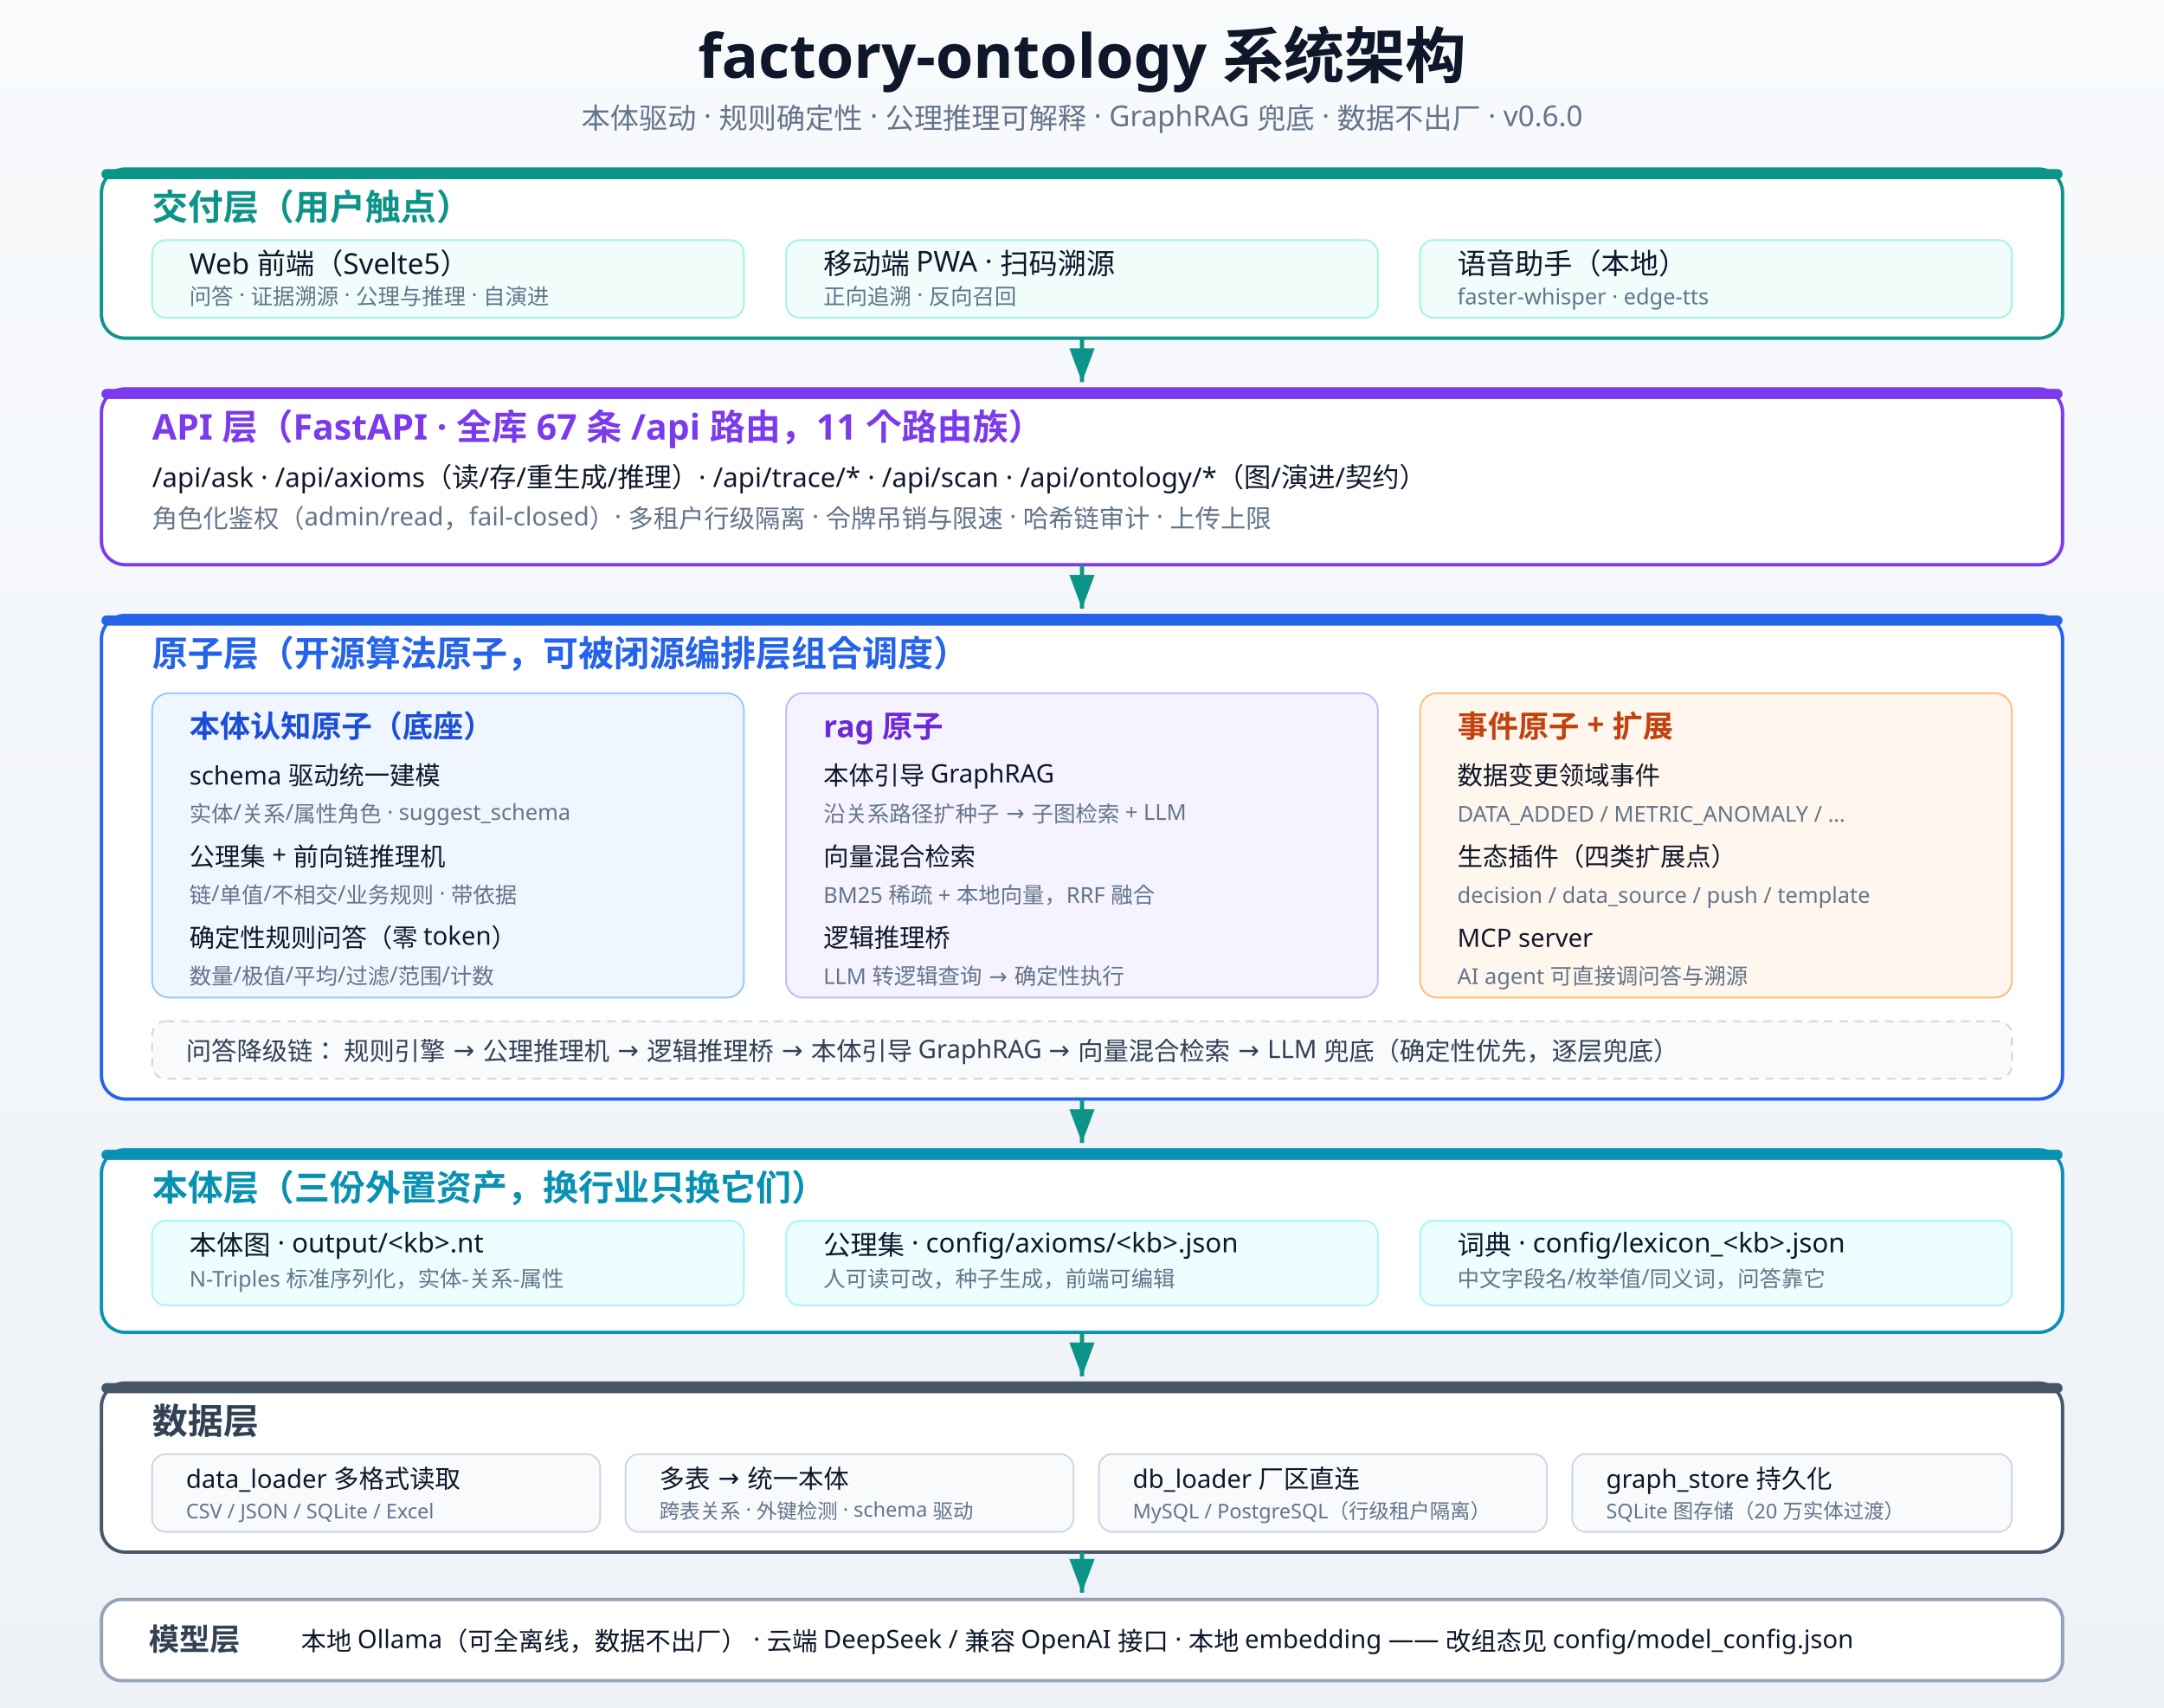
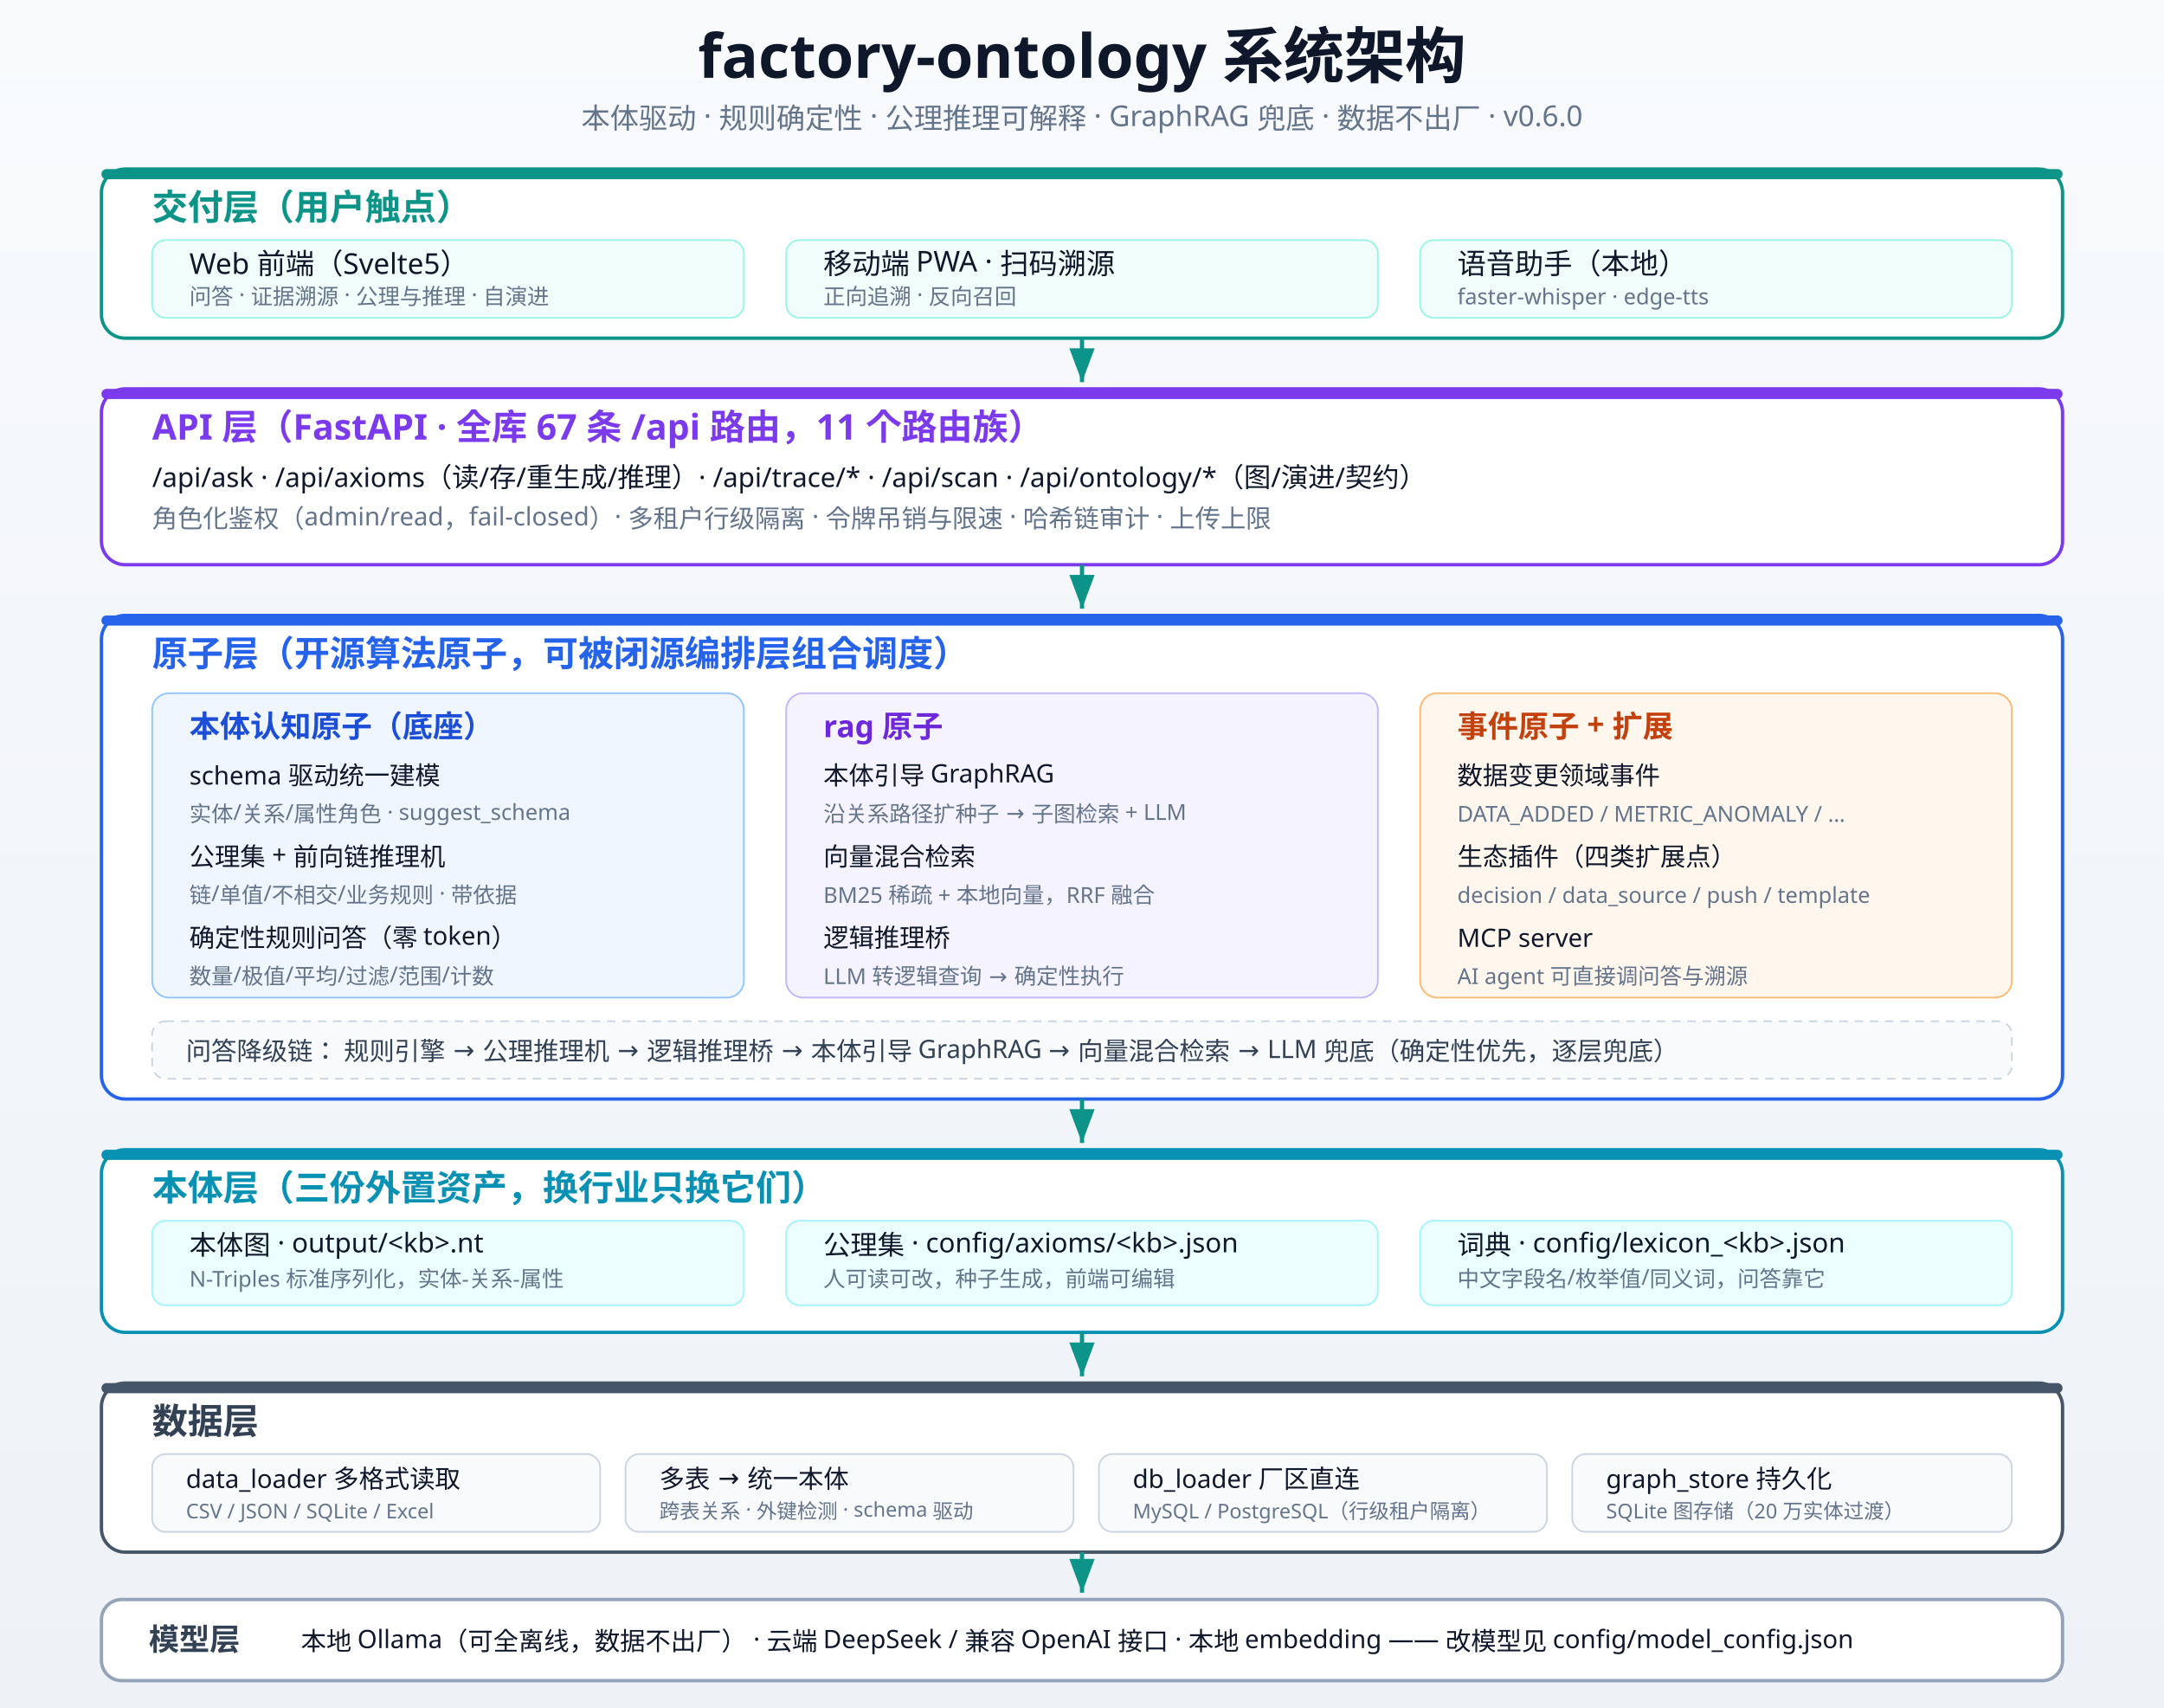
<svg xmlns="http://www.w3.org/2000/svg" width="1280" height="1010" viewBox="0 0 1280 1010">
  <defs>
    <linearGradient id="bg" x1="0" y1="0" x2="0" y2="1">
      <stop offset="0" stop-color="#f8fafc" />
      <stop offset="1" stop-color="#eef2f7" />
    </linearGradient>
    <marker id="ar" markerWidth="10" markerHeight="10" refX="8" refY="3" orient="auto">
      <path d="M0,0 L8,3 L0,6 Z" fill="#0d9488" />
    </marker>
  </defs>
  <rect width="1280" height="1010" fill="url(#bg)" />
  <text x="640" y="46" fill="#0f172a" font-size="36" font-weight="bold" text-anchor="middle" font-family="Microsoft YaHei">factory-ontology 系统架构</text>
  <text x="640" y="76" fill="#64748b" font-size="17" text-anchor="middle" font-family="Microsoft YaHei">本体驱动 · 规则确定性 · 公理推理可解释 · GraphRAG 兜底 · 数据不出厂 · v0.6.0</text>
  <rect x="60" y="100" width="1160" height="100" rx="14" fill="#ffffff" stroke="#0d9488" stroke-width="2" />
  <rect x="60" y="100" width="1160" height="6" rx="3" fill="#0d9488" />
  <text x="90" y="130" fill="#0d9488" font-size="21" font-weight="bold" font-family="Microsoft YaHei">交付层（用户触点）</text>
  <rect x="90" y="142" width="350" height="46" rx="8" fill="#f0fdfa" stroke="#99f6e4" />
  <text x="112" y="162" fill="#0f172a" font-size="17" font-family="Microsoft YaHei">Web 前端（Svelte5）</text>
  <text x="112" y="180" fill="#64748b" font-size="13" font-family="Microsoft YaHei">问答 · 证据溯源 · 公理与推理 · 自演进</text>
  <rect x="465" y="142" width="350" height="46" rx="8" fill="#f0fdfa" stroke="#99f6e4" />
  <text x="487" y="162" fill="#0f172a" font-size="17" font-family="Microsoft YaHei">移动端 PWA · 扫码溯源</text>
  <text x="487" y="180" fill="#64748b" font-size="13" font-family="Microsoft YaHei">正向追溯 · 反向召回</text>
  <rect x="840" y="142" width="350" height="46" rx="8" fill="#f0fdfa" stroke="#99f6e4" />
  <text x="862" y="162" fill="#0f172a" font-size="17" font-family="Microsoft YaHei">语音助手（本地）</text>
  <text x="862" y="180" fill="#64748b" font-size="13" font-family="Microsoft YaHei">faster-whisper · edge-tts</text>
  <line x1="640" y1="200" x2="640" y2="226" stroke="#0d9488" stroke-width="2.5" marker-end="url(#ar)" />
  <rect x="60" y="230" width="1160" height="104" rx="14" fill="#ffffff" stroke="#7c3aed" stroke-width="2" />
  <rect x="60" y="230" width="1160" height="6" rx="3" fill="#7c3aed" />
  <text x="90" y="260" fill="#7c3aed" font-size="21" font-weight="bold" font-family="Microsoft YaHei">API 层（FastAPI · 全库 67 条 /api 路由，11 个路由族）</text>
  <text x="90" y="288" fill="#0f172a" font-size="16" font-family="Microsoft YaHei">/api/ask · /api/axioms（读/存/重生成/推理）· /api/trace/* · /api/scan · /api/ontology/*（图/演进/契约）</text>
  <text x="90" y="312" fill="#64748b" font-size="15" font-family="Microsoft YaHei">角色化鉴权（admin/read，fail-closed）· 多租户行级隔离 · 令牌吊销与限速 · 哈希链审计 · 上传上限</text>
  <line x1="640" y1="334" x2="640" y2="360" stroke="#0d9488" stroke-width="2.5" marker-end="url(#ar)" />
  <rect x="60" y="364" width="1160" height="286" rx="14" fill="#ffffff" stroke="#2563eb" stroke-width="2" />
  <rect x="60" y="364" width="1160" height="6" rx="3" fill="#2563eb" />
  <text x="90" y="394" fill="#2563eb" font-size="21" font-weight="bold" font-family="Microsoft YaHei">原子层（开源算法原子，可被闭源编排层组合调度）</text>
  <rect x="90" y="410" width="350" height="180" rx="10" fill="#eff6ff" stroke="#93c5fd" />
  <text x="112" y="436" fill="#1d4ed8" font-size="18" font-weight="bold" font-family="Microsoft YaHei">本体认知原子（底座）</text>
  <text x="112" y="464" fill="#0f172a" font-size="15" font-family="Microsoft YaHei">schema 驱动统一建模</text>
  <text x="112" y="486" fill="#64748b" font-size="13" font-family="Microsoft YaHei">实体/关系/属性角色 · suggest_schema</text>
  <text x="112" y="512" fill="#0f172a" font-size="15" font-family="Microsoft YaHei">公理集 + 前向链推理机</text>
  <text x="112" y="534" fill="#64748b" font-size="13" font-family="Microsoft YaHei">链/单值/不相交/业务规则 · 带依据</text>
  <text x="112" y="560" fill="#0f172a" font-size="15" font-family="Microsoft YaHei">确定性规则问答（零 token）</text>
  <text x="112" y="582" fill="#64748b" font-size="13" font-family="Microsoft YaHei">数量/极值/平均/过滤/范围/计数</text>
  <rect x="465" y="410" width="350" height="180" rx="10" fill="#f5f3ff" stroke="#c4b5fd" />
  <text x="487" y="436" fill="#6d28d9" font-size="18" font-weight="bold" font-family="Microsoft YaHei">rag 原子</text>
  <text x="487" y="464" fill="#0f172a" font-size="15" font-family="Microsoft YaHei">本体引导 GraphRAG</text>
  <text x="487" y="486" fill="#64748b" font-size="13" font-family="Microsoft YaHei">沿关系路径扩种子 → 子图检索 + LLM</text>
  <text x="487" y="512" fill="#0f172a" font-size="15" font-family="Microsoft YaHei">向量混合检索</text>
  <text x="487" y="534" fill="#64748b" font-size="13" font-family="Microsoft YaHei">BM25 稀疏 + 本地向量，RRF 融合</text>
  <text x="487" y="560" fill="#0f172a" font-size="15" font-family="Microsoft YaHei">逻辑推理桥</text>
  <text x="487" y="582" fill="#64748b" font-size="13" font-family="Microsoft YaHei">LLM 转逻辑查询 → 确定性执行</text>
  <rect x="840" y="410" width="350" height="180" rx="10" fill="#fff7ed" stroke="#fdba74" />
  <text x="862" y="436" fill="#c2410c" font-size="18" font-weight="bold" font-family="Microsoft YaHei">事件原子 + 扩展</text>
  <text x="862" y="464" fill="#0f172a" font-size="15" font-family="Microsoft YaHei">数据变更领域事件</text>
  <text x="862" y="486" fill="#64748b" font-size="13" font-family="Microsoft YaHei">DATA_ADDED / METRIC_ANOMALY / …</text>
  <text x="862" y="512" fill="#0f172a" font-size="15" font-family="Microsoft YaHei">生态插件（四类扩展点）</text>
  <text x="862" y="534" fill="#64748b" font-size="13" font-family="Microsoft YaHei">decision / data_source / push / template</text>
  <text x="862" y="560" fill="#0f172a" font-size="15" font-family="Microsoft YaHei">MCP server</text>
  <text x="862" y="582" fill="#64748b" font-size="13" font-family="Microsoft YaHei">AI agent 可直接调问答与溯源</text>
  <rect x="90" y="604" width="1100" height="34" rx="8" fill="#f8fafc" stroke="#cbd5e1" stroke-dasharray="5,4" />
  <text x="110" y="627" fill="#334155" font-size="15" font-family="Microsoft YaHei">问答降级链： 规则引擎 → 公理推理机 → 逻辑推理桥 → 本体引导 GraphRAG → 向量混合检索 → LLM 兜底（确定性优先，逐层兜底）</text>
  <line x1="640" y1="650" x2="640" y2="676" stroke="#0d9488" stroke-width="2.5" marker-end="url(#ar)" />
  <rect x="60" y="680" width="1160" height="108" rx="14" fill="#ffffff" stroke="#0891b2" stroke-width="2" />
  <rect x="60" y="680" width="1160" height="6" rx="3" fill="#0891b2" />
  <text x="90" y="710" fill="#0891b2" font-size="21" font-weight="bold" font-family="Microsoft YaHei">本体层（三份外置资产，换行业只换它们）</text>
  <rect x="90" y="722" width="350" height="50" rx="8" fill="#ecfeff" stroke="#a5f3fc" />
  <text x="112" y="742" fill="#0f172a" font-size="16" font-family="Microsoft YaHei">本体图 · output/&lt;kb&gt;.nt</text>
  <text x="112" y="761" fill="#64748b" font-size="13" font-family="Microsoft YaHei">N-Triples 标准序列化，实体-关系-属性</text>
  <rect x="465" y="722" width="350" height="50" rx="8" fill="#ecfeff" stroke="#a5f3fc" />
  <text x="487" y="742" fill="#0f172a" font-size="16" font-family="Microsoft YaHei">公理集 · config/axioms/&lt;kb&gt;.json</text>
  <text x="487" y="761" fill="#64748b" font-size="13" font-family="Microsoft YaHei">人可读可改，种子生成，前端可编辑</text>
  <rect x="840" y="722" width="350" height="50" rx="8" fill="#ecfeff" stroke="#a5f3fc" />
  <text x="862" y="742" fill="#0f172a" font-size="16" font-family="Microsoft YaHei">词典 · config/lexicon_&lt;kb&gt;.json</text>
  <text x="862" y="761" fill="#64748b" font-size="13" font-family="Microsoft YaHei">中文字段名/枚举值/同义词，问答靠它</text>
  <line x1="640" y1="788" x2="640" y2="814" stroke="#0d9488" stroke-width="2.5" marker-end="url(#ar)" />
  <rect x="60" y="818" width="1160" height="100" rx="14" fill="#ffffff" stroke="#475569" stroke-width="2" />
  <rect x="60" y="818" width="1160" height="6" rx="3" fill="#475569" />
  <text x="90" y="848" fill="#334155" font-size="21" font-weight="bold" font-family="Microsoft YaHei">数据层</text>
  <rect x="90" y="860" width="265" height="46" rx="8" fill="#f8fafc" stroke="#cbd5e1" />
  <text x="110" y="880" fill="#0f172a" font-size="15" font-family="Microsoft YaHei">data_loader 多格式读取</text>
  <text x="110" y="898" fill="#64748b" font-size="12" font-family="Microsoft YaHei">CSV / JSON / SQLite / Excel</text>
  <rect x="370" y="860" width="265" height="46" rx="8" fill="#f8fafc" stroke="#cbd5e1" />
  <text x="390" y="880" fill="#0f172a" font-size="15" font-family="Microsoft YaHei">多表 → 统一本体</text>
  <text x="390" y="898" fill="#64748b" font-size="12" font-family="Microsoft YaHei">跨表关系 · 外键检测 · schema 驱动</text>
  <rect x="650" y="860" width="265" height="46" rx="8" fill="#f8fafc" stroke="#cbd5e1" />
  <text x="670" y="880" fill="#0f172a" font-size="15" font-family="Microsoft YaHei">db_loader 厂区直连</text>
  <text x="670" y="898" fill="#64748b" font-size="12" font-family="Microsoft YaHei">MySQL / PostgreSQL（行级租户隔离）</text>
  <rect x="930" y="860" width="260" height="46" rx="8" fill="#f8fafc" stroke="#cbd5e1" />
  <text x="950" y="880" fill="#0f172a" font-size="15" font-family="Microsoft YaHei">graph_store 持久化</text>
  <text x="950" y="898" fill="#64748b" font-size="12" font-family="Microsoft YaHei">SQLite 图存储（20 万实体过渡）</text>
  <line x1="640" y1="918" x2="640" y2="942" stroke="#0d9488" stroke-width="2.5" marker-end="url(#ar)" />
  <rect x="60" y="946" width="1160" height="48" rx="12" fill="#ffffff" stroke="#94a3b8" stroke-width="2" />
  <text x="88" y="976" fill="#334155" font-size="18" font-weight="bold" font-family="Microsoft YaHei">模型层</text>
-   <text x="178" y="976" fill="#0f172a" font-size="15" font-family="Microsoft YaHei">本地 Ollama（可全离线，数据不出厂） · 云端 DeepSeek / 兼容 OpenAI 接口 · 本地 embedding —— 改组态见 config/model_config.json</text>
+   <text x="178" y="976" fill="#0f172a" font-size="15" font-family="Microsoft YaHei">本地 Ollama（可全离线，数据不出厂） · 云端 DeepSeek / 兼容 OpenAI 接口 · 本地 embedding —— 改模型见 config/model_config.json</text>
</svg>
